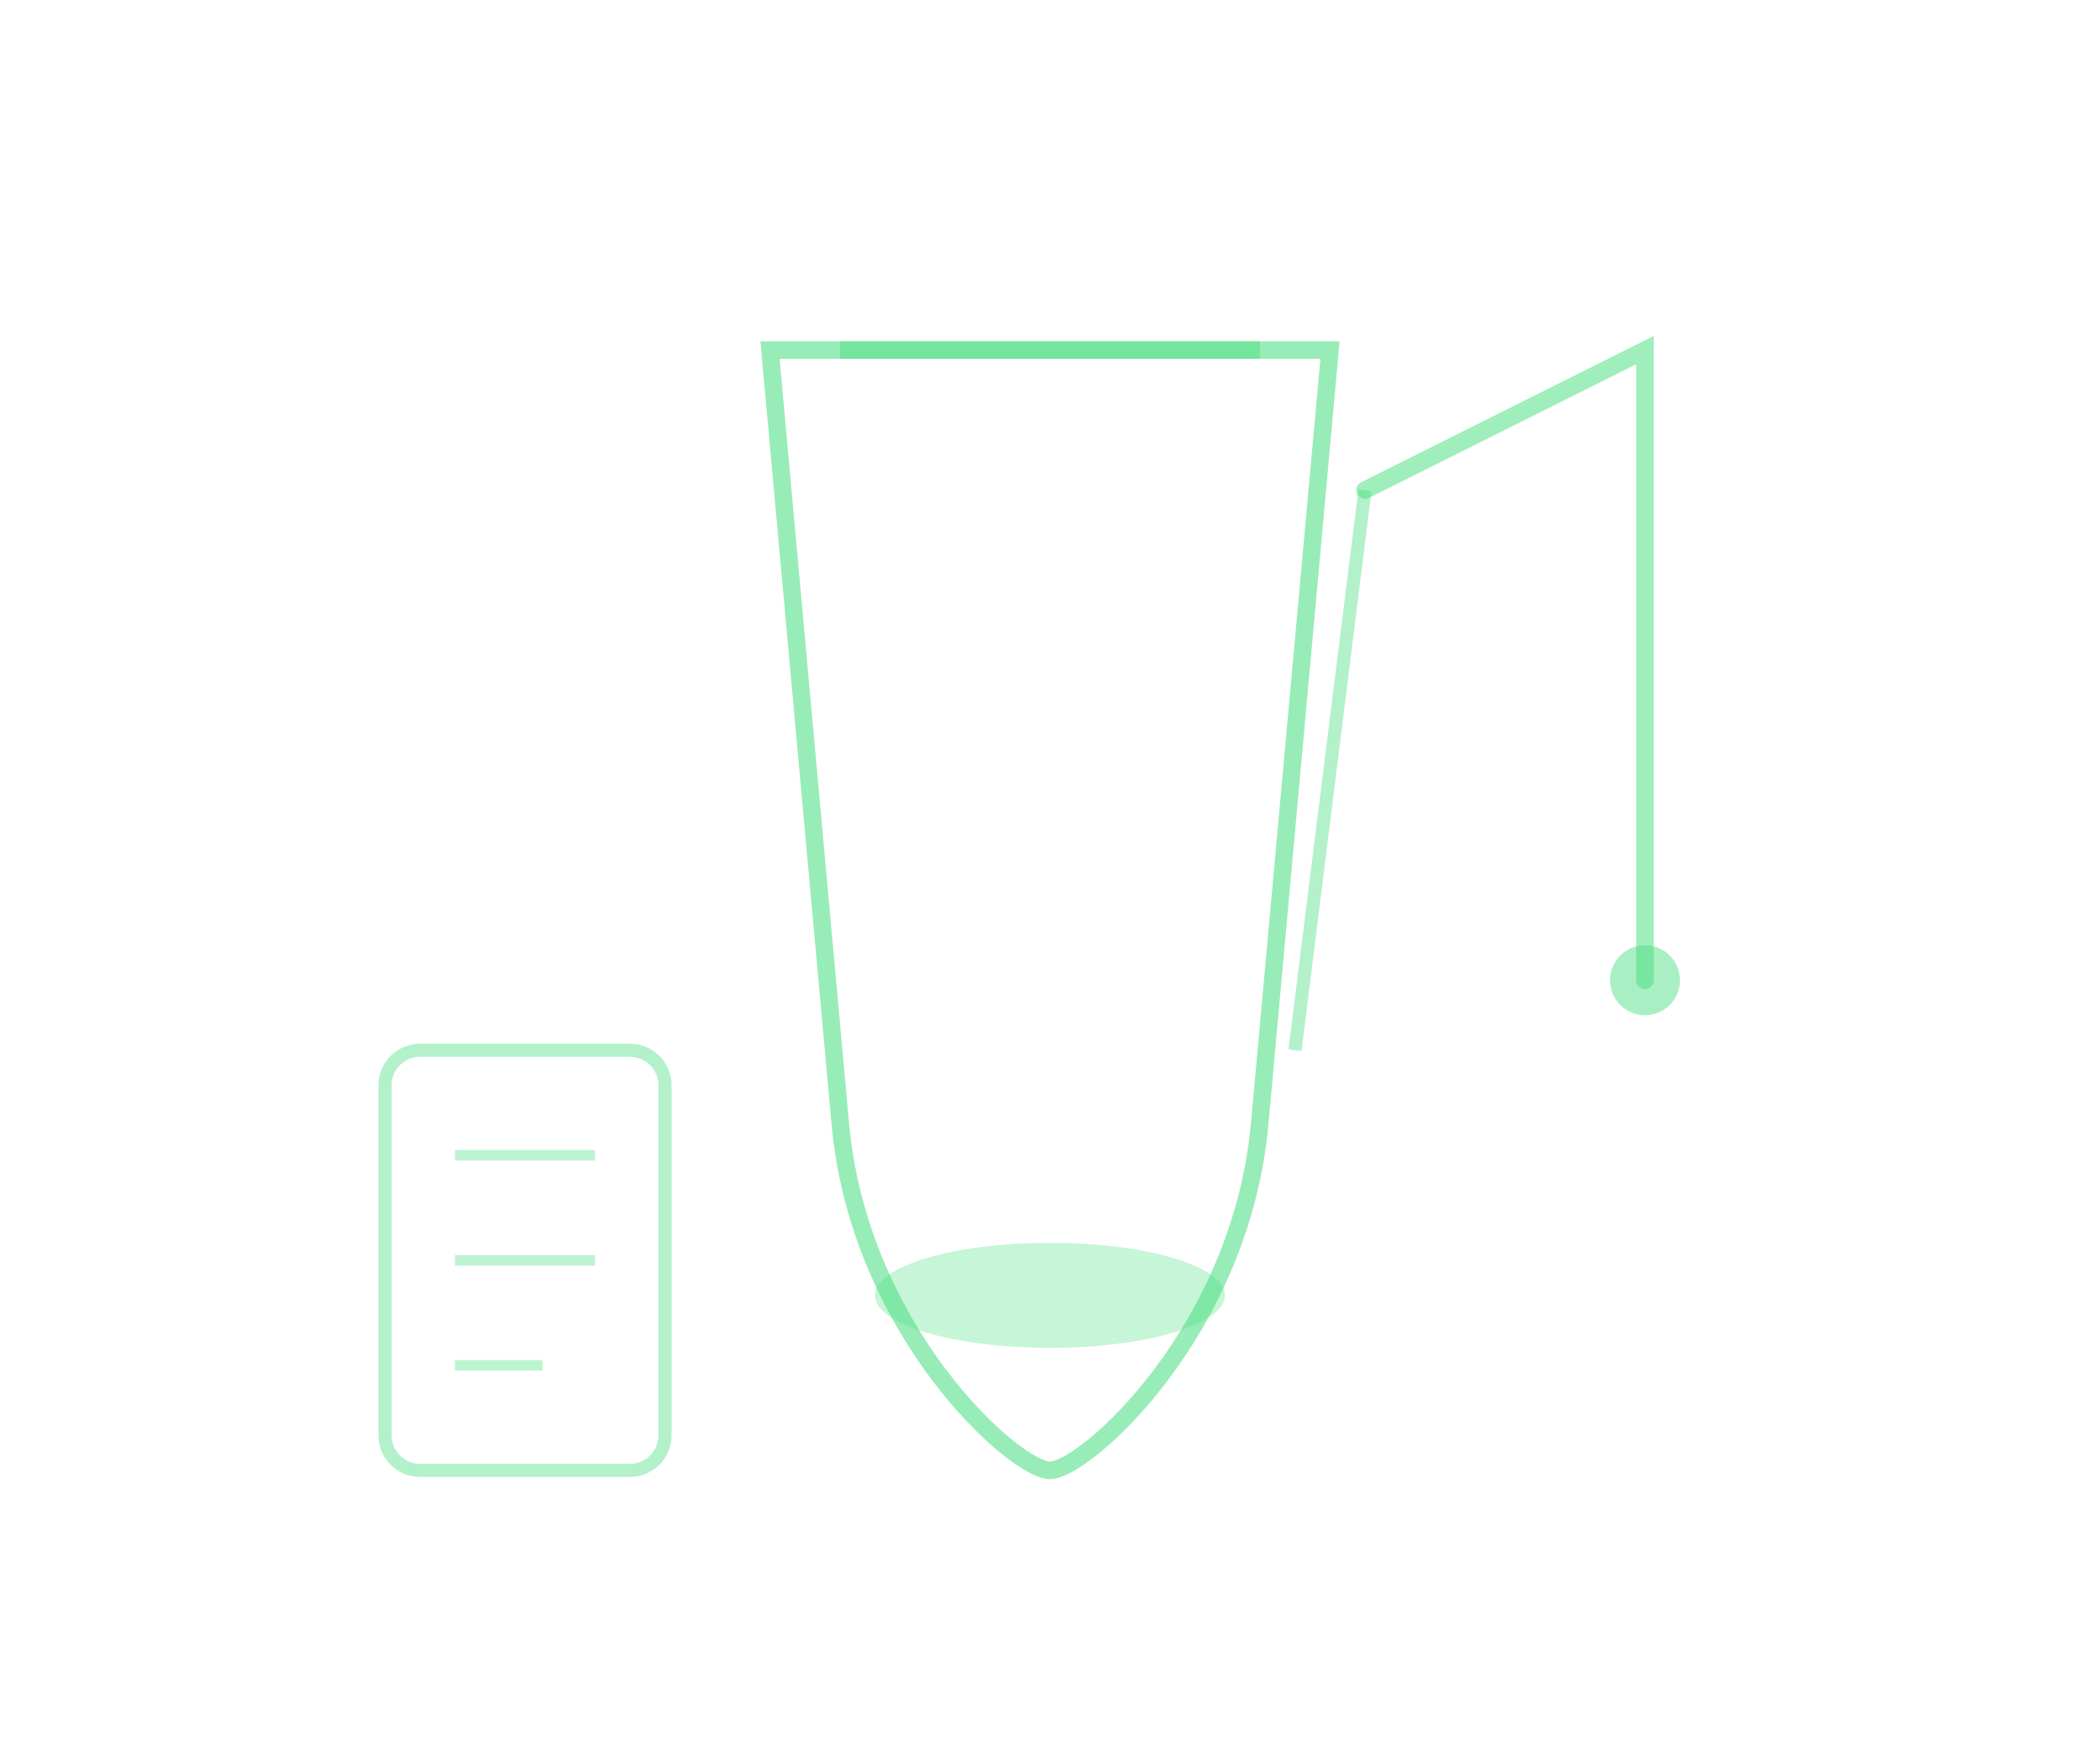
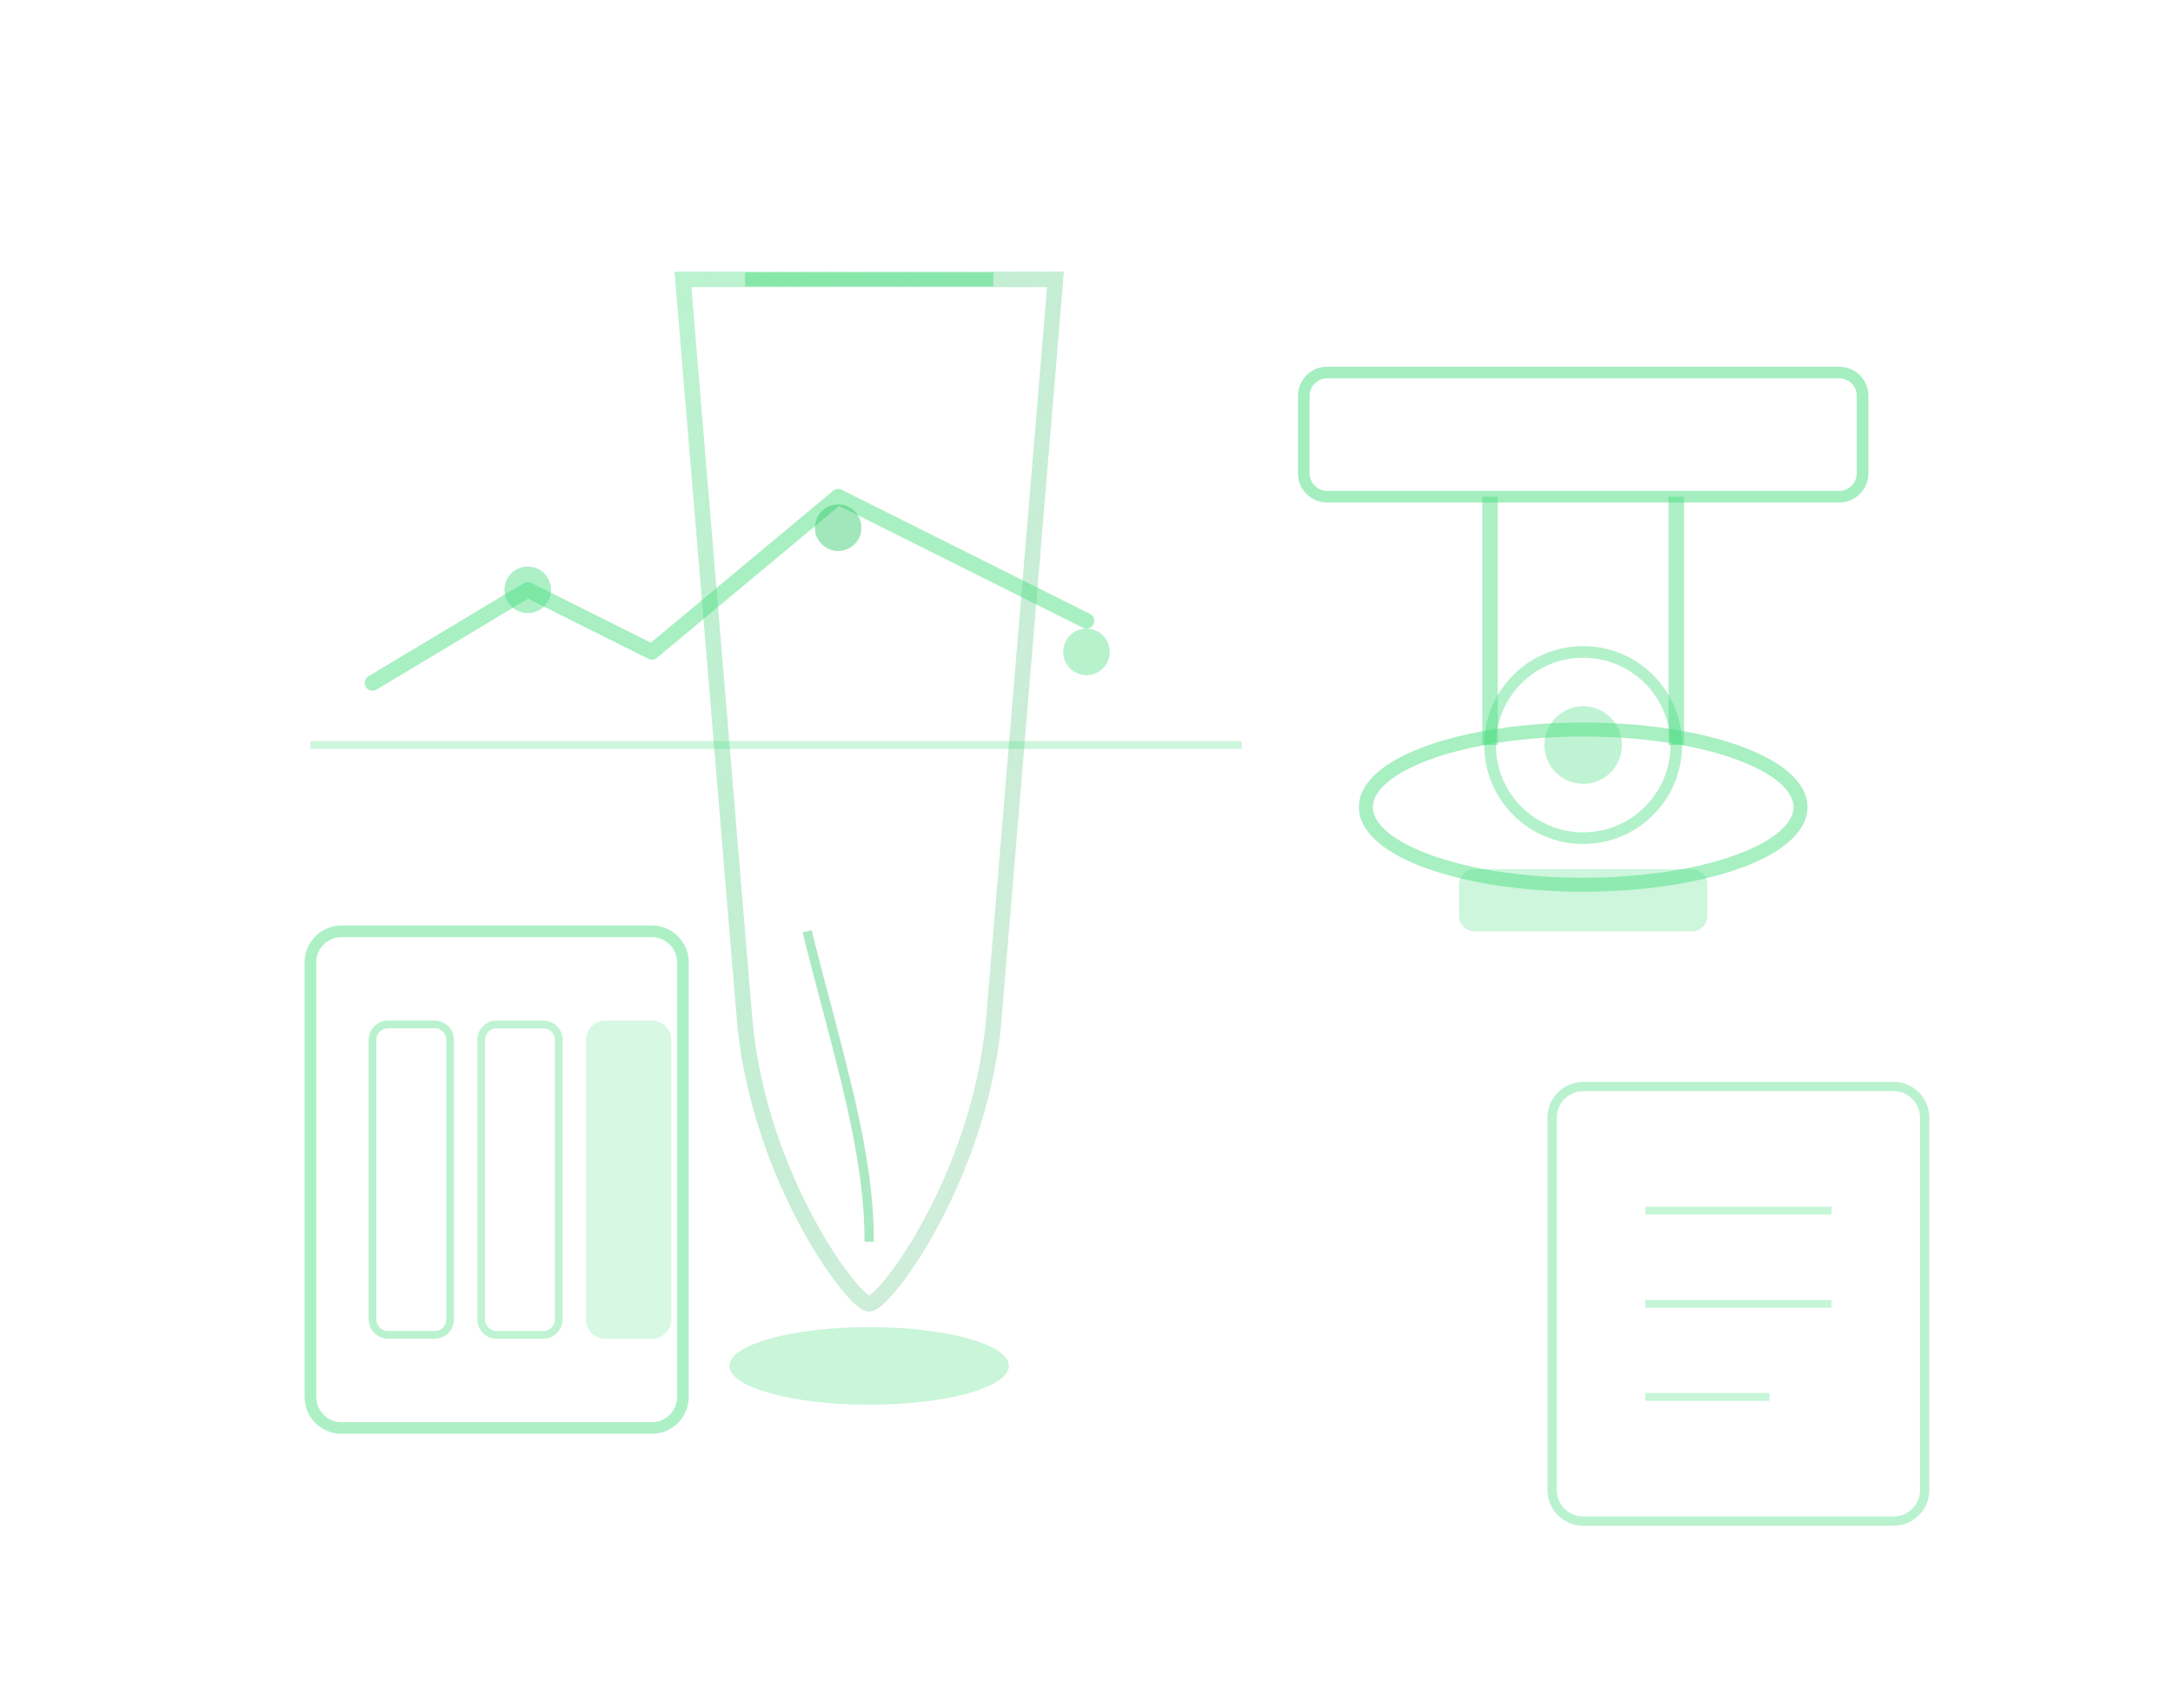
- <svg xmlns="http://www.w3.org/2000/svg" viewBox="0 0 240 200" fill="none" aria-hidden="true">
-   <path d="M88 40h64l-8 88c-2 24-20 40-24 40s-22-16-24-40L88 40z" stroke="#4ade80" stroke-width="2" opacity="0.57" />
-   <path d="M96 40h48" stroke="#4ade80" stroke-width="2" opacity="0.47" />
-   <ellipse cx="120" cy="148" rx="20" ry="6" fill="#4ade80" opacity="0.32" />
-   <path d="M156 56l32-16v72" stroke="#4ade80" stroke-width="2" stroke-linecap="round" opacity="0.52" />
-   <path d="M156 56l-8 64" stroke="#4ade80" stroke-width="1.5" opacity="0.42" />
-   <circle cx="188" cy="112" r="4" fill="#4ade80" opacity="0.47" />
-   <rect x="44" y="120" width="32" height="48" rx="4" stroke="#4ade80" stroke-width="1.5" opacity="0.42" />
-   <path d="M52 132h16M52 144h16M52 156h10" stroke="#4ade80" stroke-width="1.2" opacity="0.37" />
+ <svg xmlns="http://www.w3.org/2000/svg" viewBox="0 0 280 220" fill="none" aria-hidden="true">
+   <defs>
+     <linearGradient id="wl-green" x1="0%" y1="0%" x2="100%" y2="100%">
+       <stop offset="0%" stop-color="#4ade80" stop-opacity="0.65" />
+       <stop offset="100%" stop-color="#16a34a" stop-opacity="0.3" />
+     </linearGradient>
+   </defs>
+   <rect x="168" y="48" width="72" height="16" rx="3" stroke="#4ade80" stroke-width="1.5" opacity="0.5" />
+   <path d="M192 64v32M216 64v32" stroke="#4ade80" stroke-width="2" opacity="0.45" />
+   <ellipse cx="204" cy="104" rx="28" ry="10" stroke="#4ade80" stroke-width="1.8" opacity="0.48" />
+   <circle cx="204" cy="96" r="12" stroke="#4ade80" stroke-width="1.5" opacity="0.42" />
+   <circle cx="204" cy="96" r="5" fill="#4ade80" opacity="0.35" />
+   <rect x="188" y="112" width="32" height="8" rx="2" fill="#4ade80" opacity="0.28" />
+   <path d="M88 36h48l-8 96c-2 20-14 36-16 36s-14-16-16-36L88 36z" stroke="url(#wl-green)" stroke-width="2" opacity="0.58" />
+   <path d="M96 36h32" stroke="#4ade80" stroke-width="1.8" opacity="0.48" />
+   <ellipse cx="112" cy="176" rx="18" ry="5" fill="#4ade80" opacity="0.3" />
+   <path d="M104 120c4 16 8 28 8 40" stroke="#22c55e" stroke-width="1.2" opacity="0.38" />
+   <rect x="40" y="120" width="48" height="64" rx="4" stroke="#4ade80" stroke-width="1.5" opacity="0.45" />
+   <rect x="48" y="132" width="10" height="40" rx="2" stroke="#4ade80" stroke-width="1" opacity="0.38" />
+   <rect x="62" y="132" width="10" height="40" rx="2" stroke="#4ade80" stroke-width="1" opacity="0.35" />
+   <rect x="76" y="132" width="10" height="40" rx="2" fill="#4ade80" opacity="0.22" stroke="#4ade80" stroke-width="1" />
+   <path d="M48 88l20-12 16 8 24-20 32 16" stroke="#4ade80" stroke-width="2" stroke-linecap="round" stroke-linejoin="round" opacity="0.48" />
+   <path d="M40 96h120" stroke="#4ade80" stroke-width="1" opacity="0.28" />
+   <circle cx="68" cy="76" r="3" fill="#4ade80" opacity="0.45" />
+   <circle cx="108" cy="68" r="3" fill="#22c55e" opacity="0.42" />
+   <circle cx="140" cy="84" r="3" fill="#4ade80" opacity="0.4" />
+   <rect x="200" y="140" width="48" height="56" rx="4" stroke="#4ade80" stroke-width="1.2" opacity="0.38" />
+   <path d="M212 156h24M212 168h24M212 180h16" stroke="#4ade80" stroke-width="1" opacity="0.32" />
</svg>
